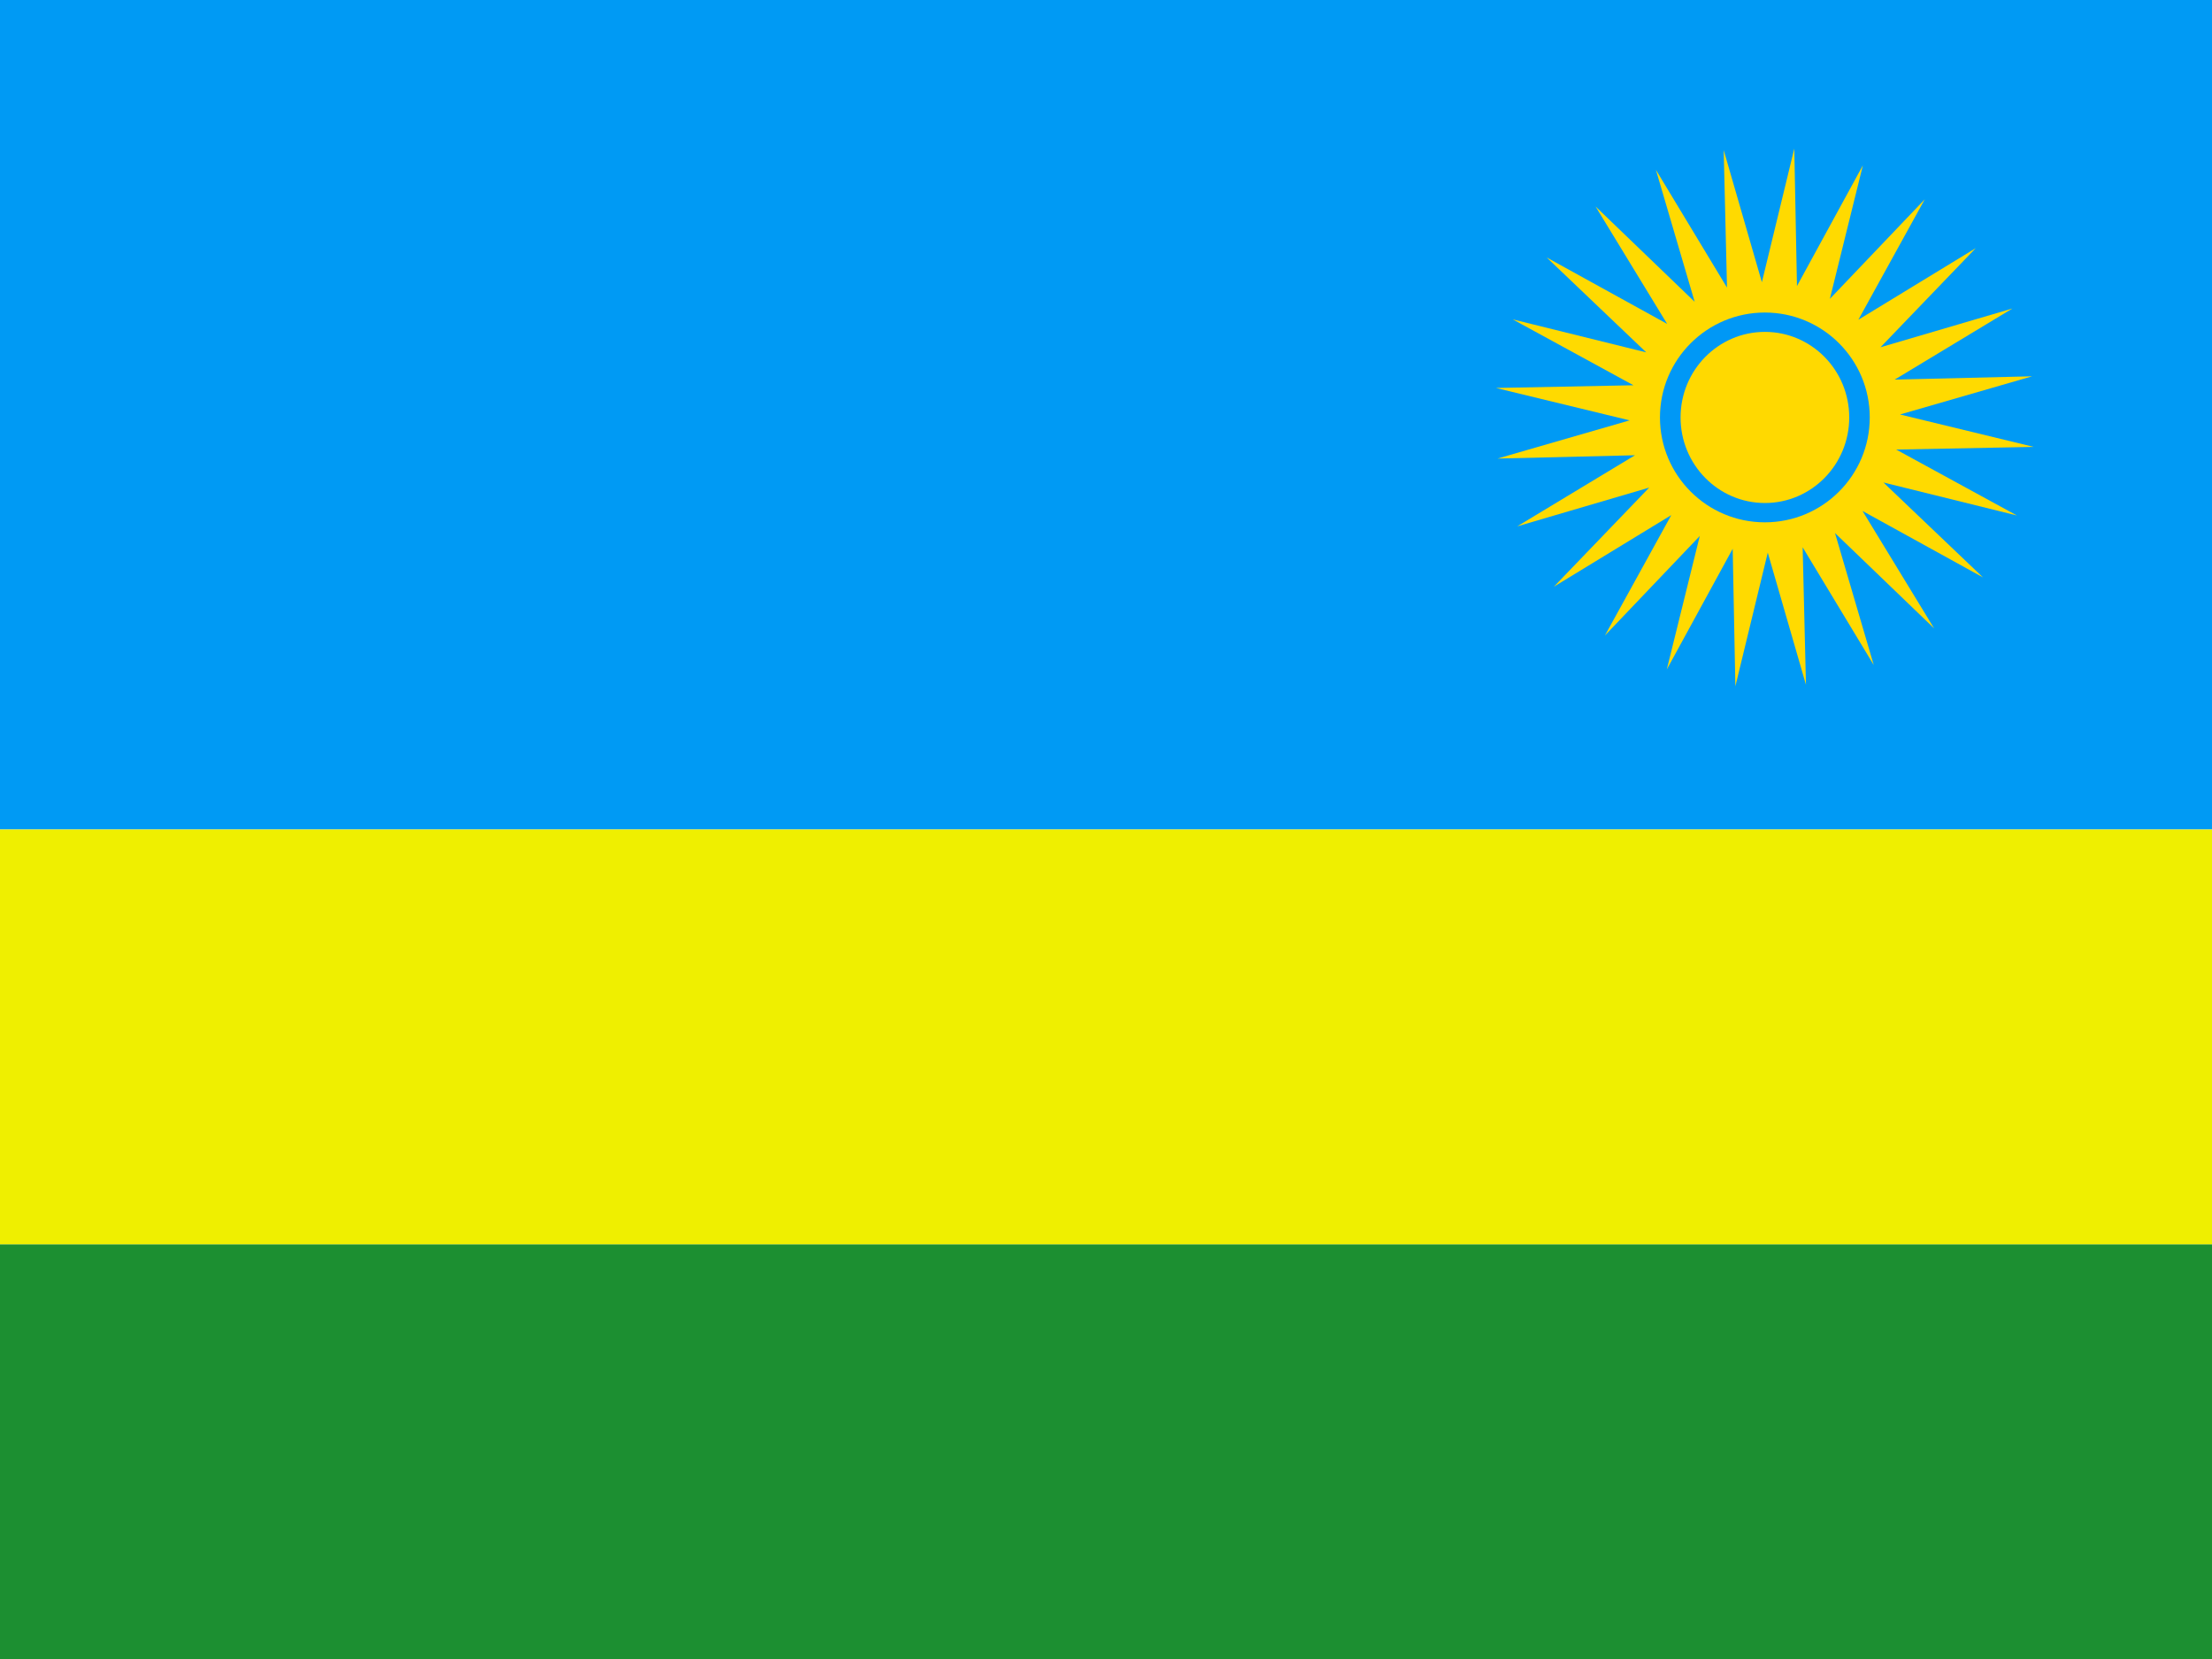
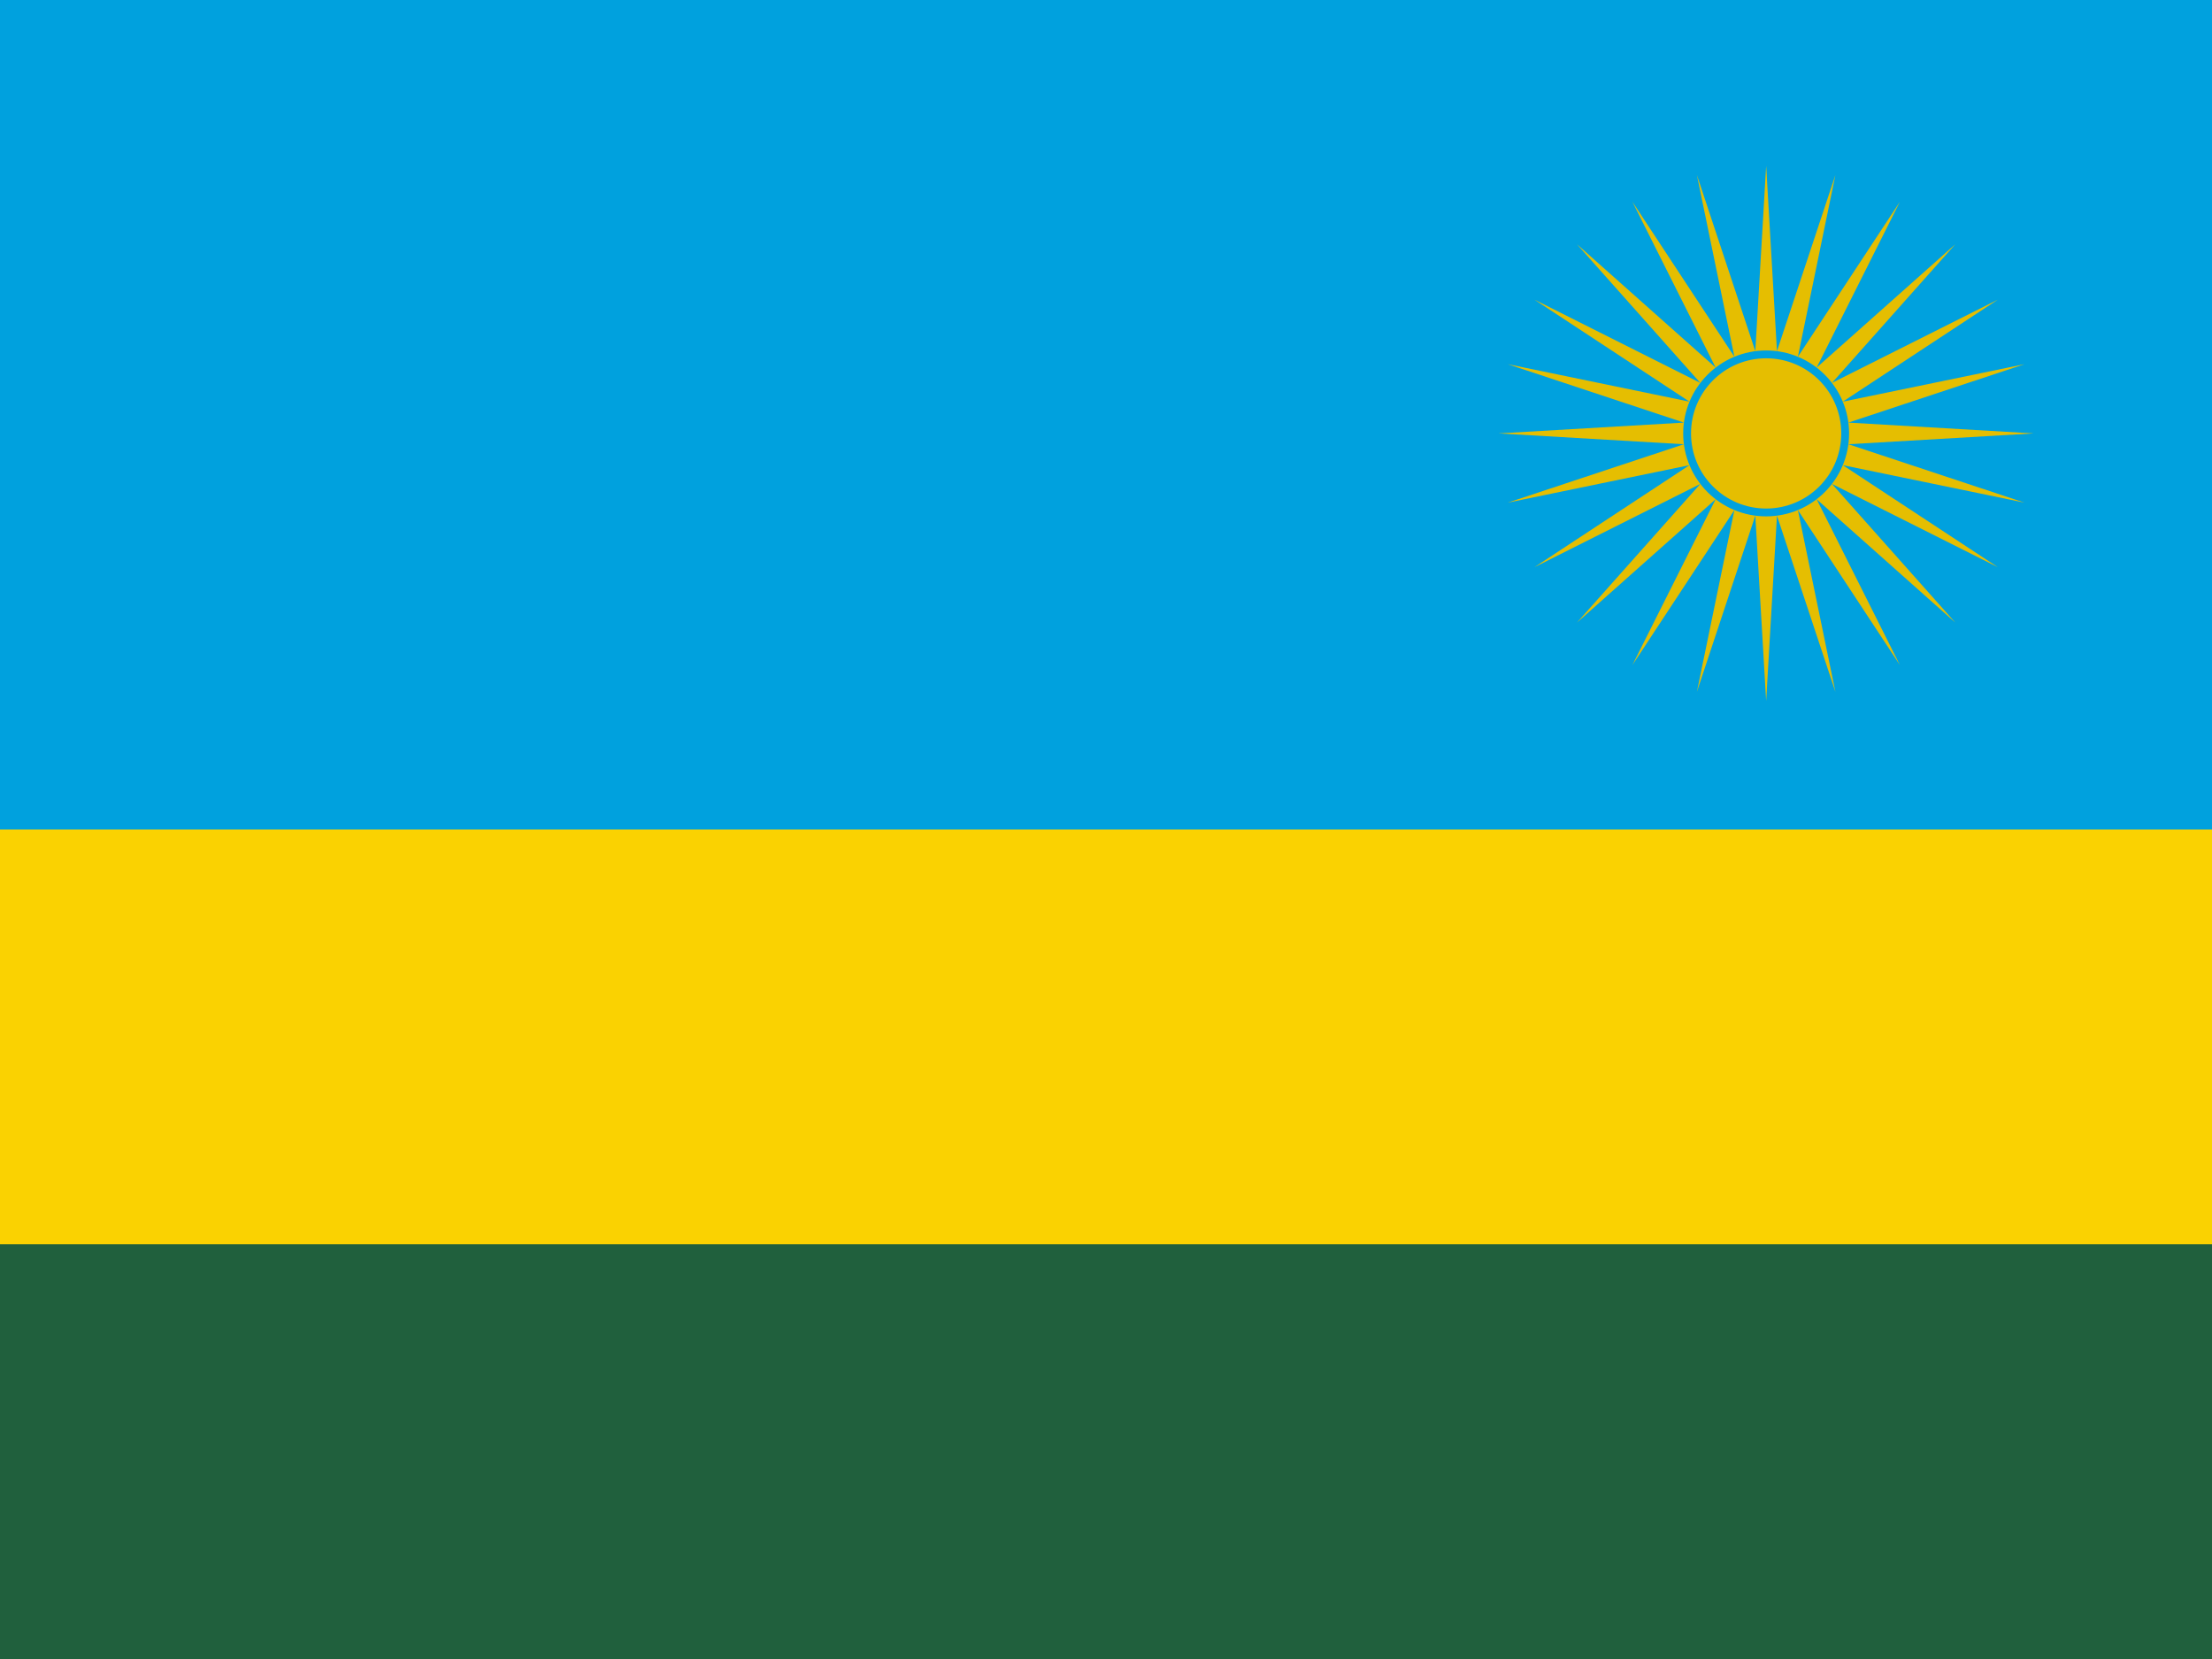
- <svg xmlns="http://www.w3.org/2000/svg" id="svg1234" height="480" width="640" version="1.1">
-   <defs id="defs1236">
-     <clipPath id="clipPath3599" clipPathUnits="userSpaceOnUse">
-       <rect id="rect3601" fill-opacity="0.67" height="512" width="682.67" y="-0" x="-170.67" />
-     </clipPath>
-   </defs>
-   <g id="flag" clip-path="url(#clipPath3599)" fill-rule="evenodd" transform="matrix(.9375 0 0 .9375 160 .000010821)">
-     <rect id="rect1242" height="256" width="768" y="-0" x="-256" stroke-width="1pt" fill="#009af4" />
-     <rect id="rect1243" height="128" width="768" y="384" x="-256" stroke-width="1pt" fill="#1c8f31" />
-     <rect id="rect1244" height="128" width="768" y="256" x="-256" stroke-width="1pt" fill="#efef00" />
-     <polygon id="polygon1249" transform="matrix(1.0321 0 0 1.0321 -253.76 1.683)" d="m 673.456,171.021 -36.014,-19.864 21.411,35.116 -29.645,-28.508 11.593,39.461 -21.257,-35.209 0.985,41.117 -11.42,-39.511 -9.691,39.971 -0.804,-41.121 -19.705,36.1 9.866,-39.928 -28.378,29.77 19.864,-36.014 -35.116,21.411 28.508,-29.645 -39.461,11.593 35.209,-21.257 -41.117,0.985 39.511,-11.42 -39.971,-9.691 41.121,-0.804 -36.1,-19.705 39.928,9.866 -29.77,-28.378 36.014,19.864 -21.411,-35.116 29.645,28.508 -11.593,-39.461 21.257,35.209 -0.985,-41.117 11.42,39.511 9.691,-39.971 0.804,41.121 19.705,-36.1 -9.866,39.928 28.378,-29.77 -19.864,36.014 35.116,-21.411 -28.508,29.645 39.461,-11.593 -35.209,21.257 41.117,-0.985 -39.511,11.42 39.971,9.691 -41.121,0.804 36.1,19.706 -39.928,-9.866 z" points="673.46 171.02 637.44 151.16 658.85 186.27 629.21 157.76 640.8 197.23 619.54 162.02 620.53 203.13 609.11 163.62 599.42 203.59 598.62 162.47 578.91 198.57 588.78 158.64 560.4 188.42 580.26 152.4 545.15 173.81 573.65 144.17 534.19 155.76 569.4 134.5 528.29 135.49 567.8 124.07 527.83 114.38 568.95 113.57 532.85 93.869 572.77 103.74 543 75.357 579.02 95.221 557.61 60.105 587.25 88.613 575.66 49.152 596.92 84.362 595.93 43.245 607.35 82.756 617.04 42.786 617.84 83.907 637.55 47.806 627.68 87.734 656.06 57.964 636.2 93.977 671.31 72.566 642.81 102.21 682.27 90.618 647.06 111.88 688.17 110.89 648.66 122.31 688.63 132 647.51 132.8 683.61 152.51 643.69 142.64" stroke-width="1pt" fill="#ffda00" />
-     <path id="path1251" d="m639.76 123.19c0 17.111-13.871 30.982-30.982 30.982s-30.982-13.871-30.982-30.982 13.871-30.982 30.982-30.982 30.982 13.871 30.982 30.982z" transform="matrix(1.0449 0 0 1.0449 -262.11 .10562)" fill="#0098f6" />
-     <path id="path1250" d="m639.76 123.19c0 17.111-13.871 30.982-30.982 30.982s-30.982-13.871-30.982-30.982 13.871-30.982 30.982-30.982 30.982 13.871 30.982 30.982z" transform="matrix(.84007 0 0 .85231 -137.4 23.834)" fill="#ffd900" />
+ <svg xmlns="http://www.w3.org/2000/svg" xmlns:xlink="http://www.w3.org/1999/xlink" height="480" width="640">
+   <path fill="#20603d" d="M0 0h640v480H0z" />
+   <path fill="#fad201" d="M0 0h640v360H0z" />
+   <path fill="#00a1de" d="M0 0h640v240H0z" />
+   <g transform="matrix(.66667 0 0 .66667 511 125.4)">
+     <g id="b">
+       <path id="a" d="M116.1 0L35.692 4.7l76.452 25.35L33.26 13.776l67.286 44.273L28.56 21.915l53.535 60.18-60.18-53.534 36.135 71.986L13.777 33.26l16.272 78.884L4.7 35.692 0 116.1-1-1z" fill="#e5be01" />
+       <use height="100%" width="100%" xlink:href="#a" transform="scale(1 -1)" />
+     </g>
+     <use height="100%" width="100%" xlink:href="#b" transform="scale(-1 1)" />
+     <circle r="34.3" fill="#e5be01" stroke="#00a1de" stroke-width="3.4" />
  </g>
</svg>
